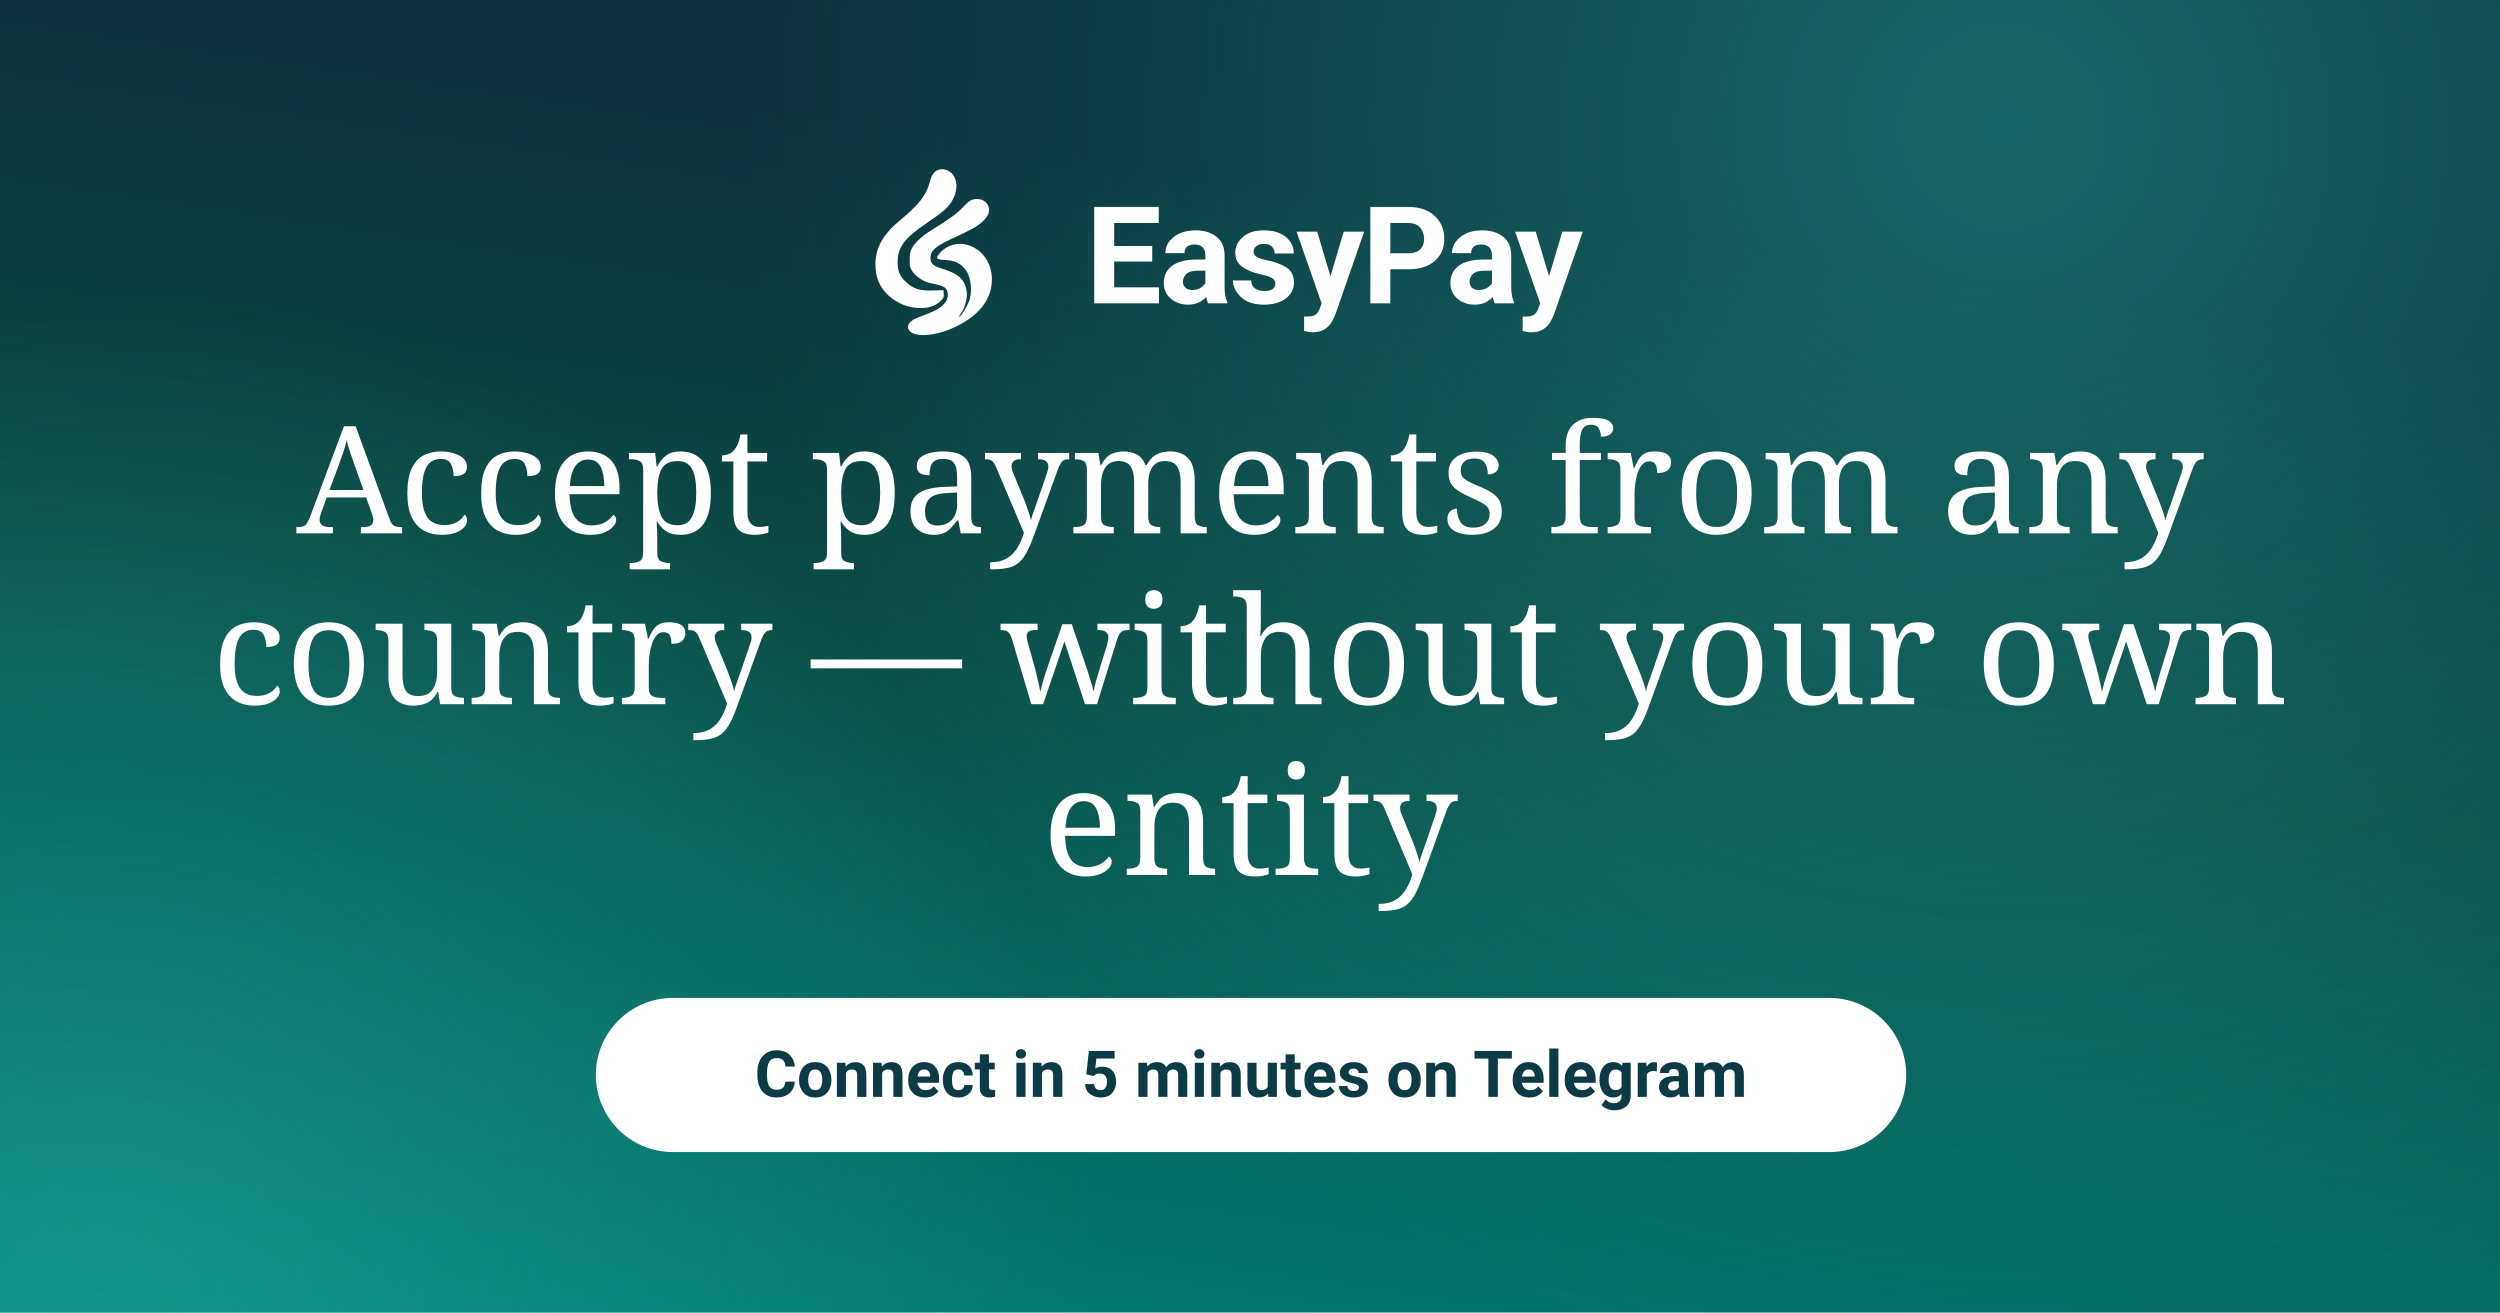
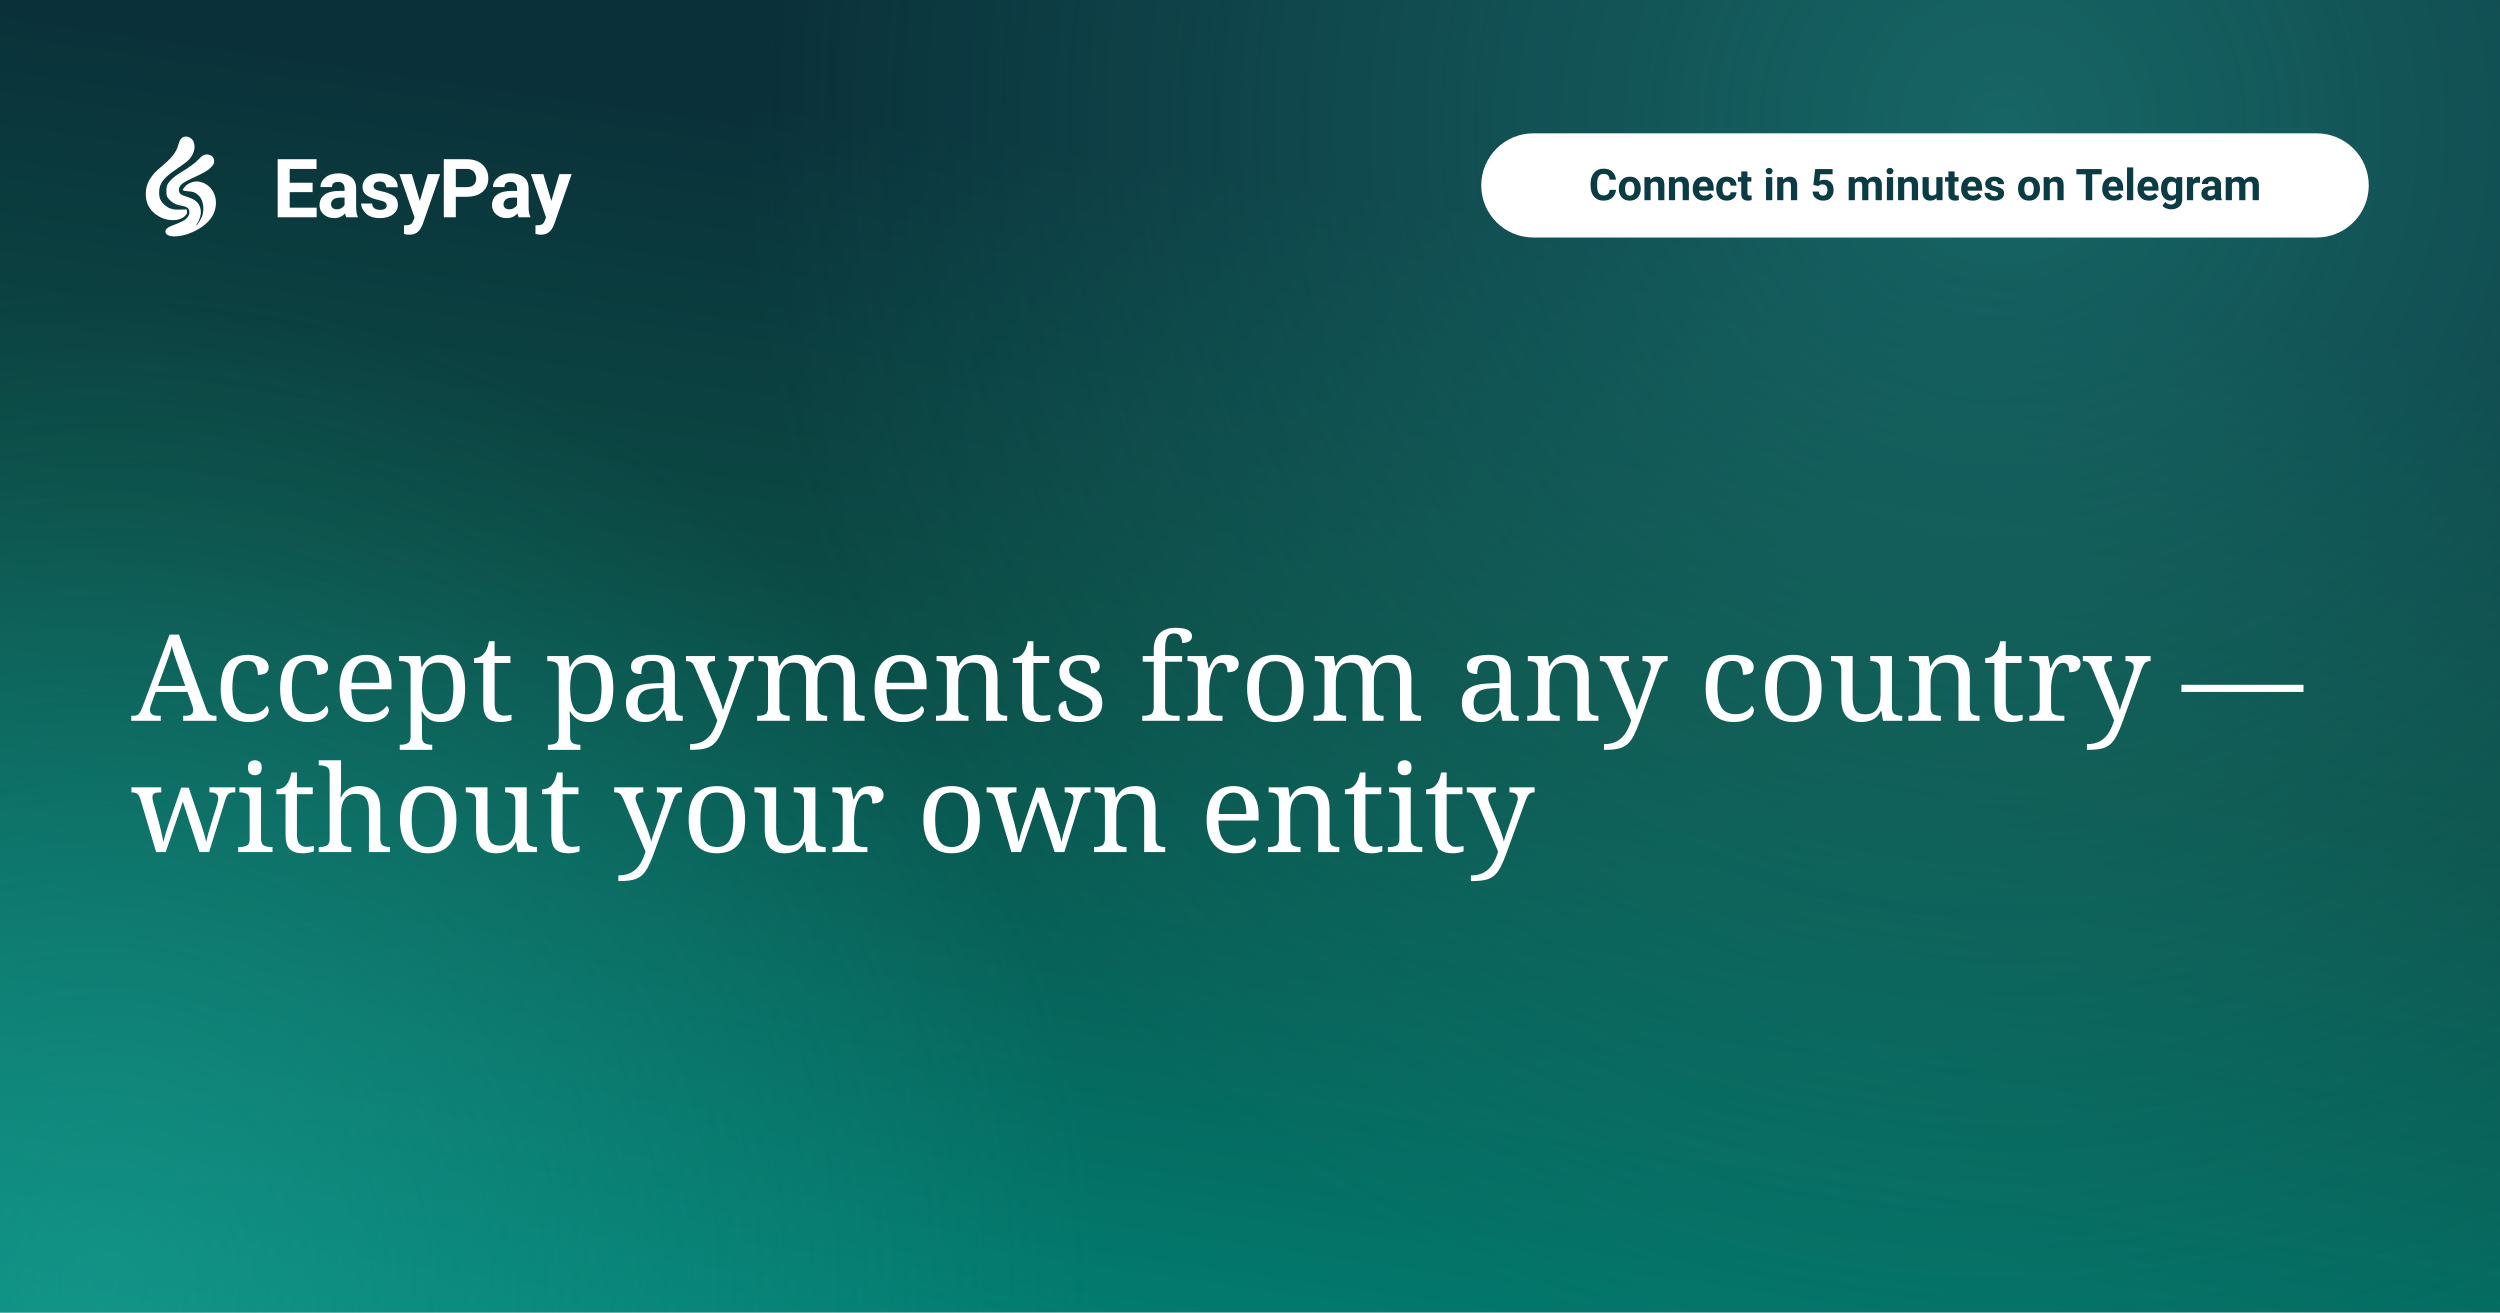
<svg xmlns="http://www.w3.org/2000/svg" viewBox="0 0 1200 630" width="1200" height="630">
  <defs>
    <linearGradient id="bg" gradientTransform="rotate(105)">
      <stop offset="0%" stop-color="#0A3039" />
      <stop offset="35%" stop-color="#0B4B45" />
      <stop offset="100%" stop-color="#00897B" />
    </linearGradient>
    <radialGradient id="glowT" cx="50%" cy="50%" r="50%">
      <stop offset="0" stop-color="#26A69A" stop-opacity="0.45" />
      <stop offset="1" stop-color="#26A69A" stop-opacity="0" />
    </radialGradient>
  </defs>
  <rect width="1200" height="630" fill="url(#bg)" />
  <circle cx="960" cy="63" r="600" fill="url(#glowT)" />
  <circle cx="48" cy="617" r="480" fill="url(#glowT)" />
-   <g transform="translate(408.6255,77) scale(0.4631579)">
+   <g transform="translate(63,63) scale(0.2789474)">
    <g transform="translate(0,190) scale(0.1,-0.1)" fill="#FFFFFF">
      <path d="M895 1800 c-37 -15 -64 -55 -81 -120 -34 -137 -110 -235 -306 -398 -179 -147 -258 -288 -258 -457 0 -139 44 -241 139 -328 93 -83 208 -127 331 -127 86 0 152 23 202 70 34 33 39 43 36 77 l-3 38 -110 -3 c-133 -5 -197 15 -272 82 -70 63 -93 115 -93 212 0 155 70 248 303 406 84 56 174 124 200 150 98 98 132 229 86 326 -31 64 -113 98 -174 72z" />
      <path d="M1236 1485 c-17 -9 -54 -43 -84 -75 -51 -57 -144 -124 -325 -235 -92 -56 -175 -134 -202 -190 -15 -29 -20 -61 -20 -117 0 -69 3 -81 30 -120 41 -57 112 -104 183 -119 112 -23 135 -31 158 -54 33 -33 33 -99 0 -144 -46 -61 -93 -88 -287 -160 -64 -24 -101 -59 -101 -95 -1 -112 246 -115 478 -7 215 101 344 236 380 398 48 219 -64 417 -263 463 -90 21 -200 -15 -261 -85 -53 -60 -46 -72 51 -77 96 -5 145 -27 200 -87 63 -70 86 -214 52 -328 -16 -52 -89 -173 -106 -173 -5 0 4 18 20 40 39 54 66 155 57 217 -18 132 -84 191 -279 249 -68 20 -97 51 -97 102 0 76 50 121 225 202 206 96 258 124 311 173 64 58 82 102 65 159 -21 69 -113 100 -185 63z" />
    </g>
  </g>
-   <text x="521.1" y="145.6" font-family="'DM Sans', -apple-system, 'Segoe UI', Roboto, sans-serif" font-weight="700" font-size="65.1" letter-spacing="-1.3" fill="#FFFFFF">EasyPay</text>
-   <text x="600" y="256" text-anchor="middle" font-family="'DM Serif Display', Georgia, serif" font-size="72" fill="#FFFFFF">Accept payments from any</text>
-   <text x="600" y="338" text-anchor="middle" font-family="'DM Serif Display', Georgia, serif" font-size="72" fill="#FFFFFF">country — without your own</text>
-   <text x="600" y="420" text-anchor="middle" font-family="'DM Serif Display', Georgia, serif" font-size="72" fill="#FFFFFF">entity</text>
-   <rect x="286.0" y="479" width="629" height="74" rx="37.0" fill="#FFFFFF" />
-   <text x="600.5" y="526.5" text-anchor="middle" font-family="'DM Sans', -apple-system, 'Segoe UI', Roboto, sans-serif" font-weight="700" font-size="31" fill="#0B3B45">Connect in 5 minutes on Telegram</text>
+   <text x="130.8" y="104.3" font-family="'DM Sans', -apple-system, 'Segoe UI', Roboto, sans-serif" font-weight="700" font-size="39.2" letter-spacing="-0.8" fill="#FFFFFF">EasyPay</text>
+   <rect x="711.0" y="64" width="426" height="50" rx="25.0" fill="#FFFFFF" />
+   <text x="924.0" y="96.1" text-anchor="middle" font-family="'DM Sans', -apple-system, 'Segoe UI', Roboto, sans-serif" font-weight="700" font-size="21" fill="#0B3B45">Connect in 5 minutes on Telegram</text>
+   <text x="63" y="346" font-family="'DM Serif Display', Georgia, serif" font-size="58" fill="#FFFFFF">Accept payments from any country —</text>
+   <text x="63" y="409" font-family="'DM Serif Display', Georgia, serif" font-size="58" fill="#FFFFFF">without your own entity</text>
</svg>
